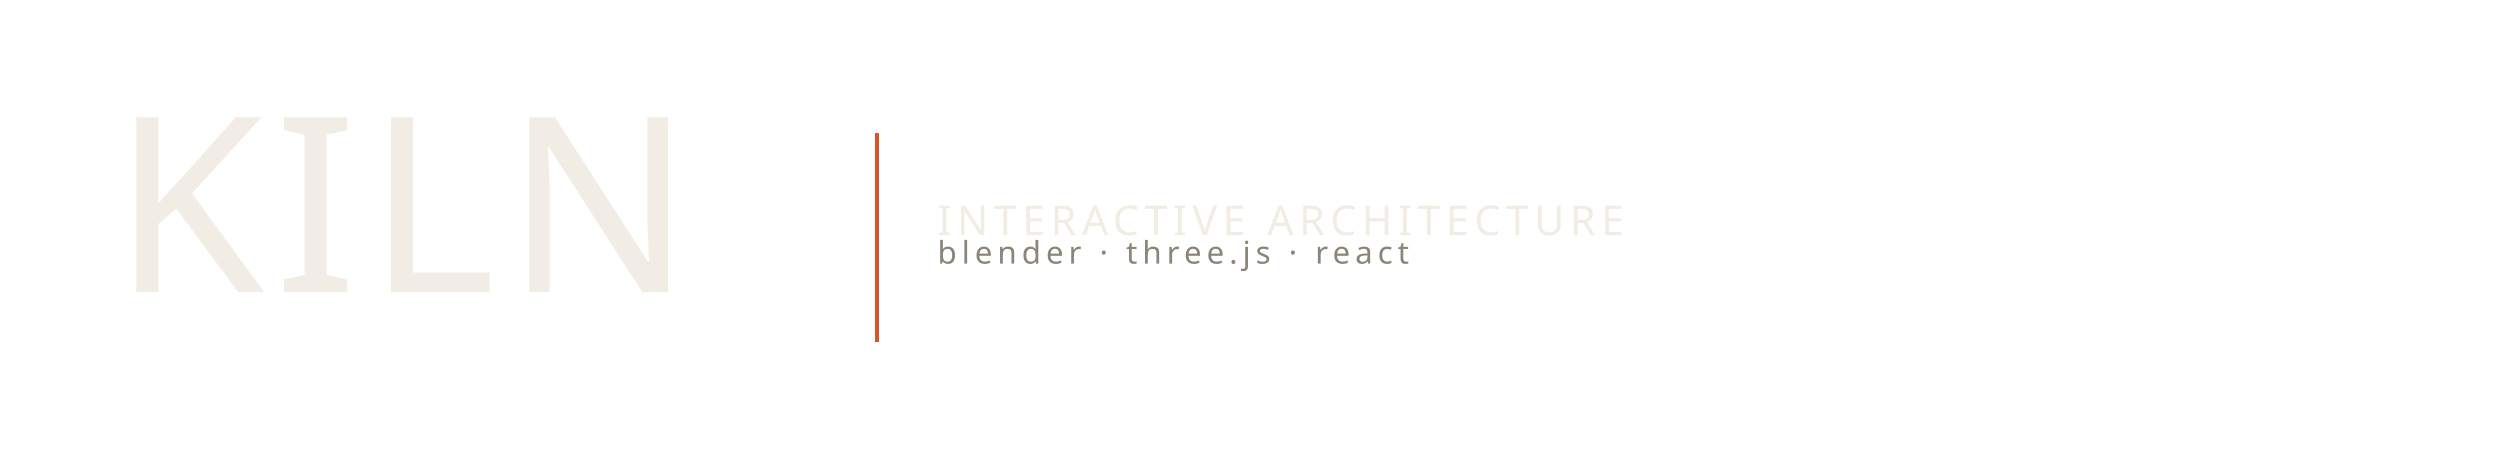
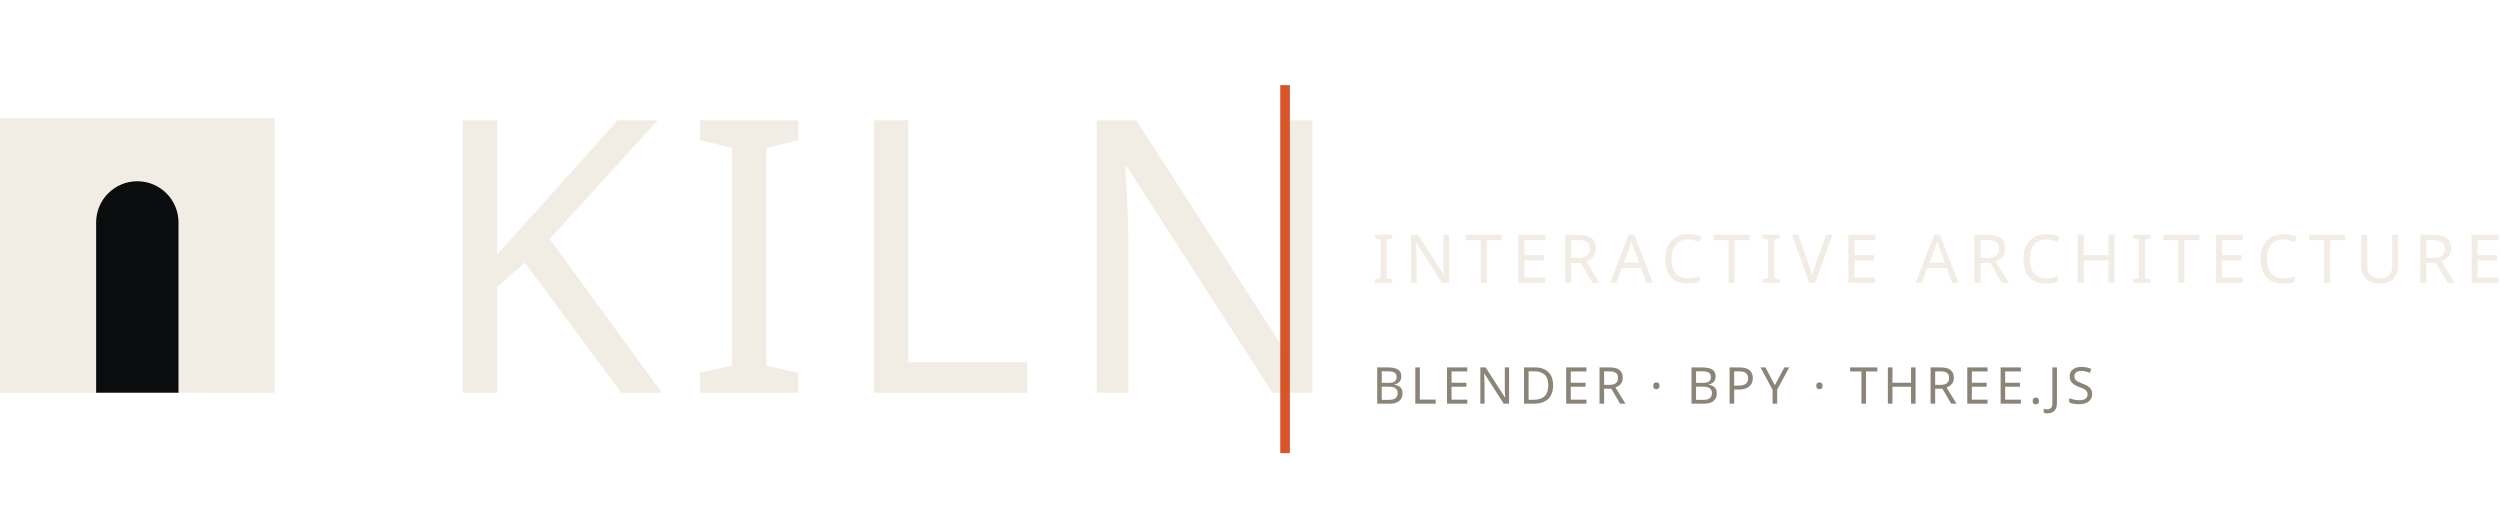
- <svg xmlns="http://www.w3.org/2000/svg" width="2400" height="456" viewBox="0 0 2400 456">
-   <g transform="translate(108,228)">
-     <text x="0" y="52.44" font-family="Instrument Serif" font-size="235.2" letter-spacing="9.6" fill="#F2EDE4">KILN</text>
-     <rect x="732" y="-100.32" width="3.84" height="200.64" fill="#D8542A" />
-     <text x="792" y="-2.28" font-family="Inter Tight" font-size="39.6" letter-spacing="5.28" fill="#F2EDE4">INTERACTIVE ARCHITECTURE</text>
-     <text x="792" y="25.08" font-family="JetBrains Mono" font-size="30" letter-spacing="4.8" fill="#8A8578">blender · three.js · react</text>
+ <svg xmlns="http://www.w3.org/2000/svg" width="2400" height="490" viewBox="0 0 2400 490">
+   <g transform="translate(0,113.3503)">
+     <g transform="translate(0,0) scale(0.2636497)">
+       <path fill="#F2EDE4" fill-rule="evenodd" d="M 0 0 H 1000 V 1000 H 0 Z M 350 1000 L 350 380 A 150 150 0 0 1 650 380 L 650 1000 Z" />
+       <path fill="#0B0C0E" d="M 350 1000 L 350 380 A 150 150 0 0 1 650 380 L 650 1000 Z" />
+     </g>
  </g>
+   <text x="408.657" y="377" font-family="Instrument Serif" font-size="366.18" letter-spacing="21.971" fill="#F2EDE4">KILN</text>
+   <rect x="1229.047" y="81.712" width="9.228" height="353.291" fill="#D8542A" />
+   <text x="1317.369" y="271.54" font-family="Inter Tight" font-size="64.594" letter-spacing="9.043" fill="#F2EDE4">INTERACTIVE ARCHITECTURE</text>
+   <text x="1317.369" y="387.546" font-family="JetBrains Mono" font-size="48.775" letter-spacing="4.878" fill="#8A8578">BLENDER · BPY · THREE.JS</text>
</svg>
